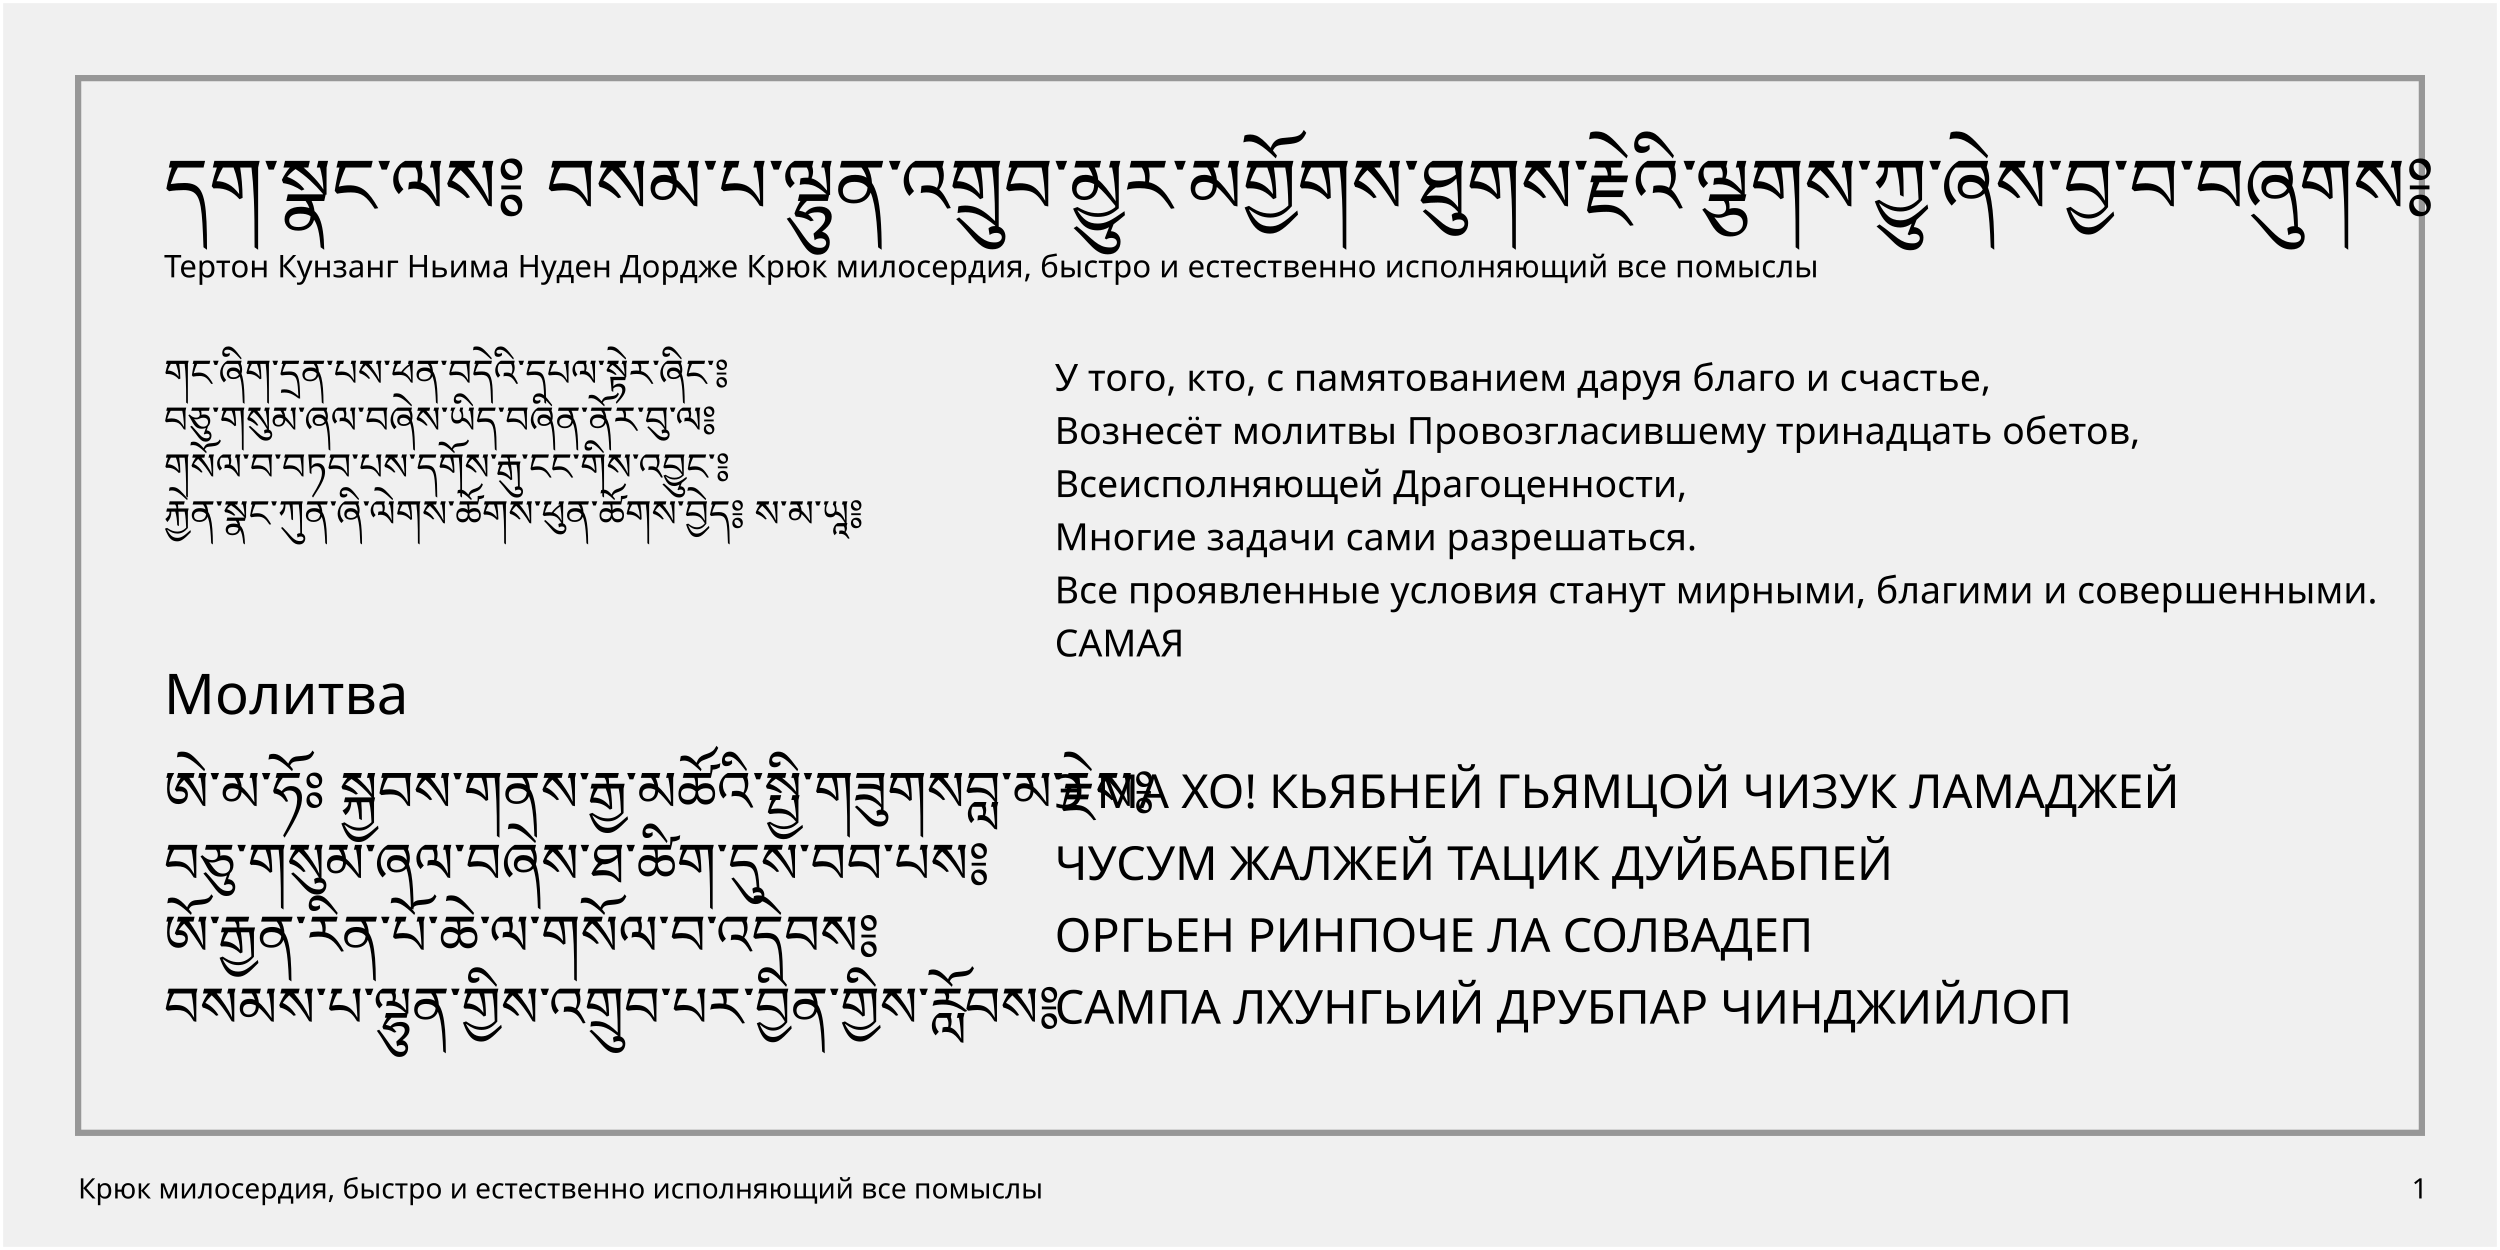
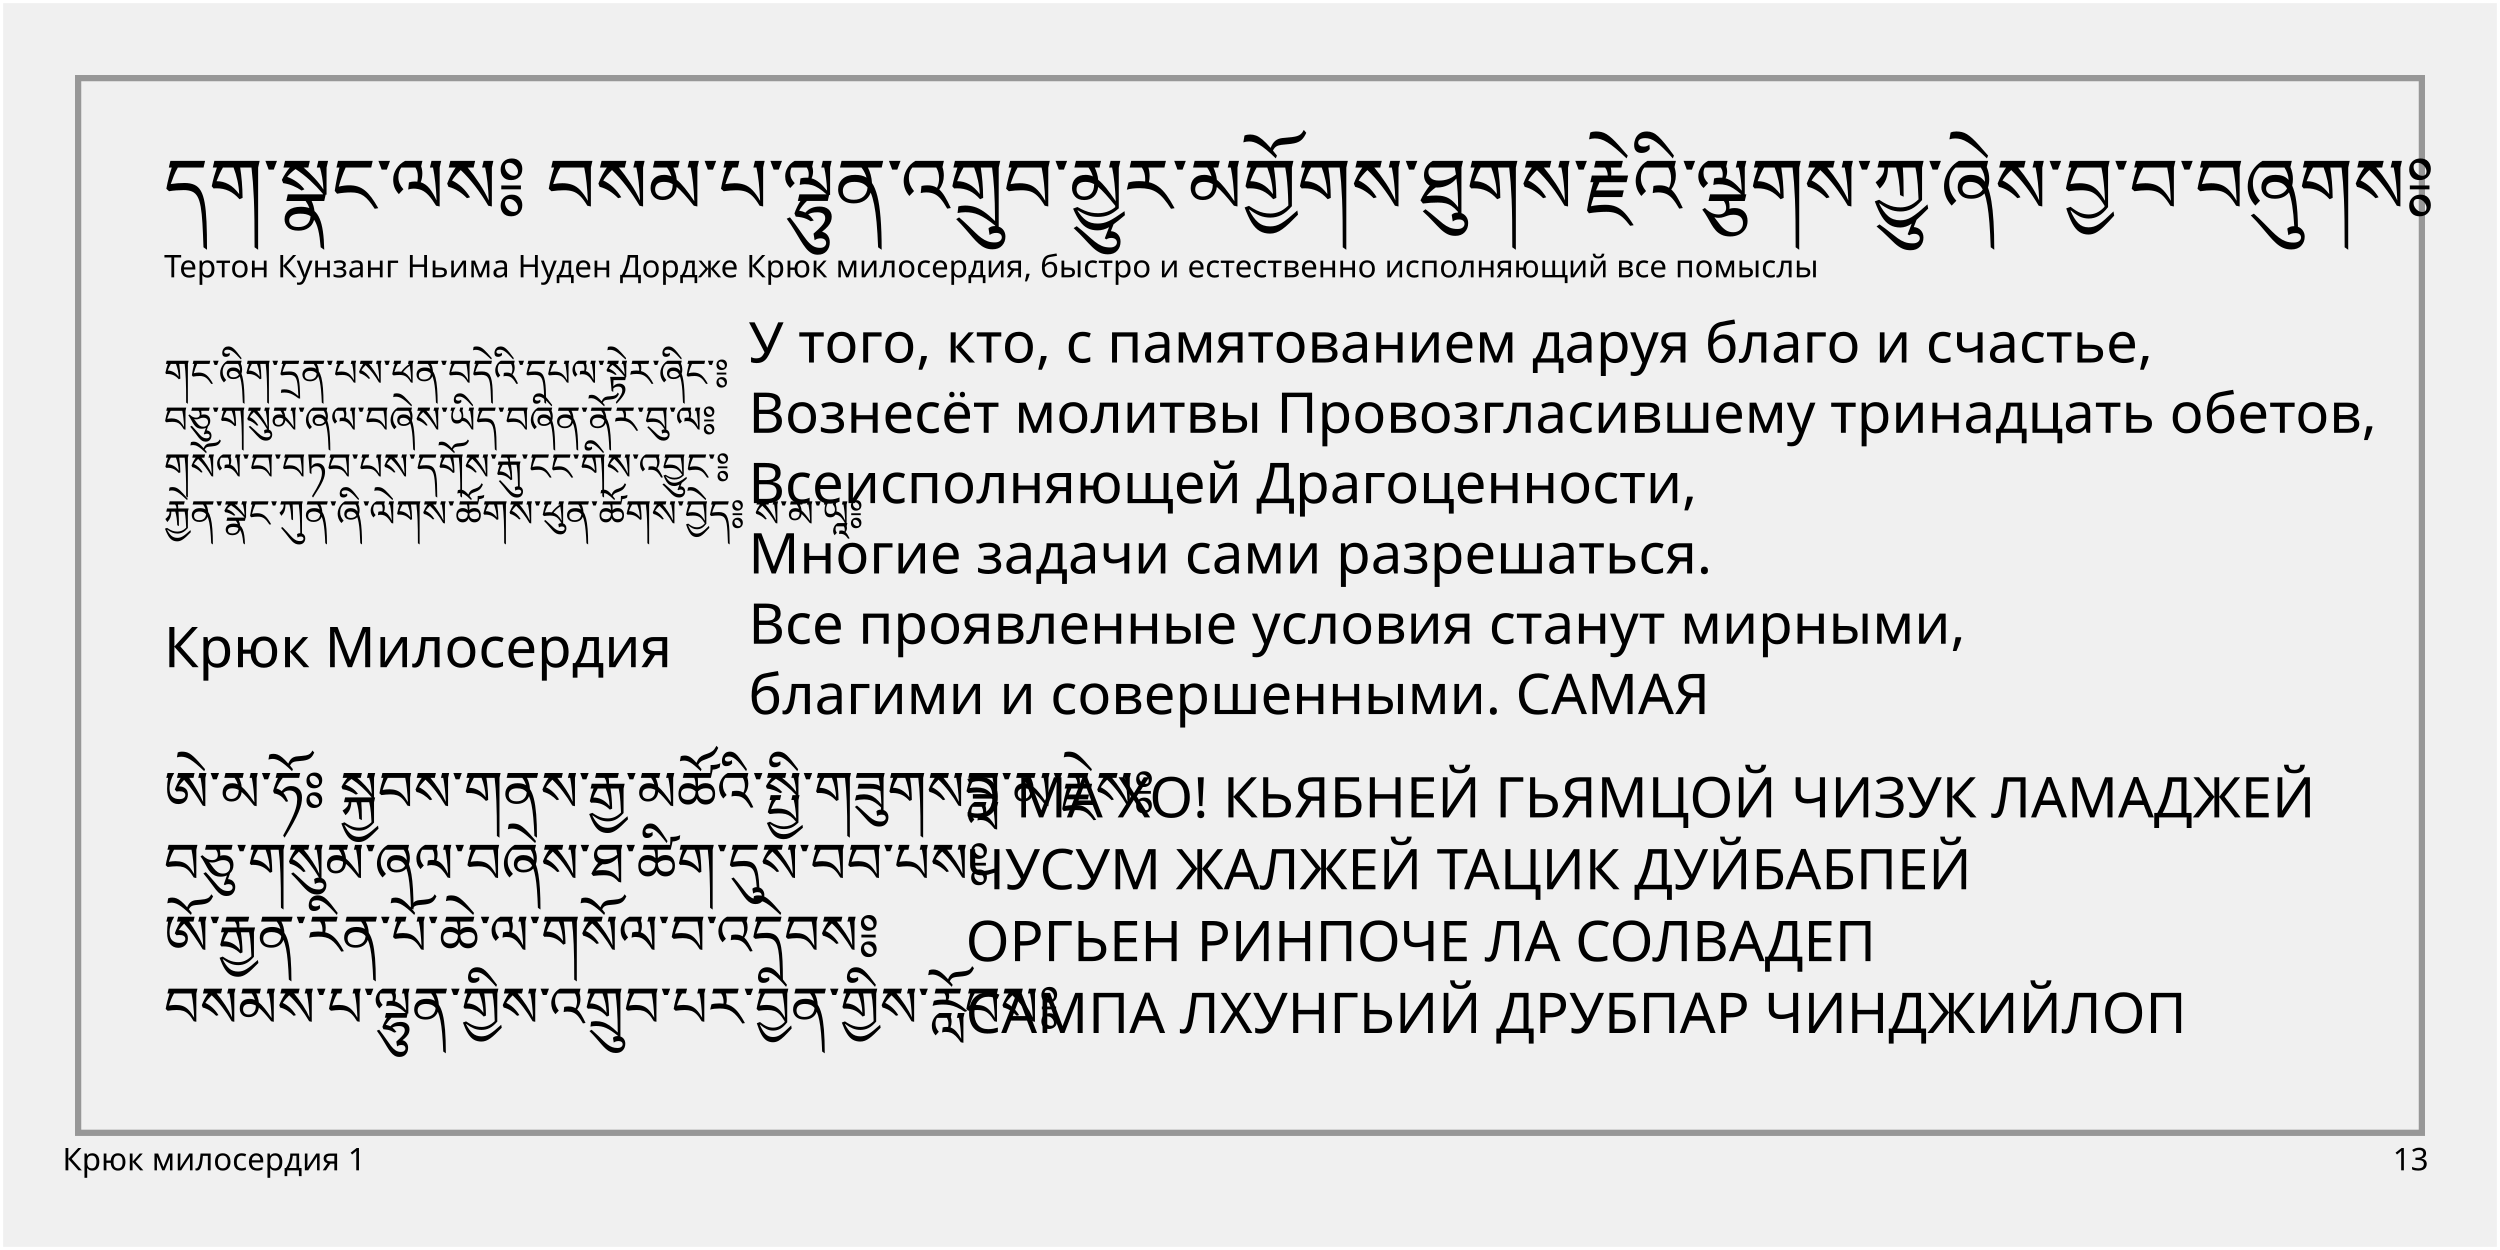
<svg xmlns="http://www.w3.org/2000/svg" width="1600px" height="800px" viewBox="0 0 1600 800" version="1.1">
  <defs />
  <g id="Page-1" stroke="none" stroke-width="1" fill="none" fill-rule="evenodd">
    <g id="13">
      <rect id="Rectangle-1" stroke="#979797" stroke-width="4" x="50" y="50" width="1500" height="675" />
      <rect id="Rectangle-1-Copy-2" stroke="#FFFFFF" stroke-width="4" x="0" y="0" width="1600" height="800" />
-       <text id="У-того,-кто,-с-памят" font-family="Geometria" font-size="24" font-weight="260" line-spacing="34" fill="#000000">
-         <tspan x="675" y="250.12">У того, кто, с памятованием даруя благо и счастье,</tspan>
-         <tspan x="675" y="284.12">Вознесёт молитвы Провозгласившему тринадцать обетов,</tspan>
-         <tspan x="675" y="318.12">Всеисполняющей Драгоценности,</tspan>
-         <tspan x="675" y="352.12">Многие задачи сами разрешаться. </tspan>
-         <tspan x="1092" y="352.12" font-family="Kailasa" font-weight="normal" />
-         <tspan x="675" y="386.12">Все проявленные условия станут мирными,  благими и совершенными.</tspan>
-         <tspan x="675" y="420.12">САМАЯ</tspan>
+       <text id="У-того,-кто,-с-памят" font-family="Geometria" font-size="36" font-weight="260" fill="#000000">
+         <tspan x="479" y="232">У того, кто, с памятованием даруя благо и счастье,</tspan>
+         <tspan x="479" y="277">Вознесёт молитвы Провозгласившему тринадцать обетов,</tspan>
+         <tspan x="479" y="322">Всеисполняющей Драгоценности,</tspan>
+         <tspan x="479" y="367">Многие задачи сами разрешаться. </tspan>
+         <tspan x="1104.5" y="367" font-family="Kailasa" font-weight="normal" />
+         <tspan x="479" y="412">Все проявленные условия станут мирными, </tspan>
+         <tspan x="479" y="457">      благими и совершенными. САМАЯ</tspan>
      </text>
-       <text id="Э-МА-ХО!-КЬЯБНЕЙ-ГЬЯ" font-family="Geometria" font-size="30" font-weight="260" line-spacing="46" fill="#000000">
-         <tspan x="675" y="517.137">Э МА ХО! КЬЯБНЕЙ ГЬЯМЦОЙ ЧИЗУК ЛАМАДЖЕЙ</tspan>
-         <tspan x="675" y="563.137">ЧУСУМ ЖАЛЖЕЙ ТАЦИК ДУЙБАБПЕЙ </tspan>
-         <tspan x="675" y="609.137">ОРГЬЕН РИНПОЧЕ ЛА СОЛВАДЕП </tspan>
-         <tspan x="675" y="655.137">САМПА ЛХУНГЬИЙ ДРУБПАР ЧИНДЖИЙЛОП</tspan>
+       <text id="Э-МА-ХО!-КЬЯБНЕЙ-ГЬЯ" font-family="Geometria" font-size="36" font-weight="260" line-spacing="46" fill="#000000">
+         <tspan x="618" y="523.137">Э МА ХО! КЬЯБНЕЙ ГЬЯМЦОЙ ЧИЗУК ЛАМАДЖЕЙ</tspan>
+         <tspan x="618" y="569.137">ЧУСУМ ЖАЛЖЕЙ ТАЦИК ДУЙБАБПЕЙ </tspan>
+         <tspan x="618" y="615.137">ОРГЬЕН РИНПОЧЕ ЛА СОЛВАДЕП </tspan>
+         <tspan x="618" y="661.137">САМПА ЛХУНГЬИЙ ДРУБПАР ЧИНДЖИЙЛОП</tspan>
      </text>
-       <text id="Молитва" font-family="Geometria" font-size="36" font-weight="260" fill="#000000">
-         <tspan x="104.881" y="457">Молитва</tspan>
+       <text id="Крюк-Милосердия" font-family="Geometria" font-size="36" font-weight="260" fill="#000000">
+         <tspan x="104.881" y="427">Крюк Милосердия</tspan>
      </text>
-       <text id="1" font-family="Geometria" font-size="18" font-weight="260" fill="#000000">
-         <tspan x="1543.448" y="767">1</tspan>
+       <text font-family="Geometria" font-size="20" font-weight="260" fill="#000000">
+         <tspan x="1531.38" y="749">13</tspan>
      </text>
      <text id="གང་ཞིག་དྲན་པས་ཕན་བདེ" font-family="Kailasa" font-size="24" font-weight="normal" line-spacing="30" fill="#000000">
        <tspan x="104.881" y="247.12">གང་ཞིག་དྲན་པས་ཕན་བདེའི་དཔལ་སྟེར་ཞིང་༔</tspan>
        <tspan x="104.881" y="277.12">བཅུ་གསུམ་ཞལ་བཞེས་ཡིད་བཞིན་ནོར་བུ་ལ༔</tspan>
        <tspan x="104.881" y="307.12">གསོལ་བ་བཏབ་པས་དགོས་རྒུ་ངང་གིས་འབྱུང་༔</tspan>
        <tspan x="104.881" y="337.12">རྐྱེན་སྣང་ཀུན་ཞི་ལེགས་ཚོགས་ཕུན་ཚོགས་བྱེད༔ ས་མ་ཡཱ༔ </tspan>
      </text>
      <text id="ཨེ་མ་ཧོཿ-སྐྱབས་གནས་ར" font-family="Kailasa" font-size="36" font-weight="normal" fill="#000000">
        <tspan x="104.881" y="519.137">ཨེ་མ་ཧོཿ སྐྱབས་གནས་རྒྱ་མཚོའི་སྤྱི་གཟུགསབླ་མ་རྗེས༔</tspan>
        <tspan x="104.881" y="565.137">བཅུ་གསུམ་ཞལ་བཞེས་ཐ་ཚིག་དུས་བབ་པས༔</tspan>
        <tspan x="104.881" y="611.137">ཨོ་རྒྱན་རིན་པོ་ཆེ་ལ་གསོལ་བ་འདེབས༔</tspan>
        <tspan x="104.881" y="657.137">བསམས་པ་ལྷུན་གྱིས་འགྲུབ་པར་བྱིན་གྱིས་རློབས༔ </tspan>
      </text>
-       <text id="--Крюк-милосердия,-б" font-family="Geometria" font-size="18" font-weight="260" fill="#000000">
-         <tspan x="50" y="767">  Крюк милосердия, быстро и естественно исполняющий все помыслы</tspan>
+       <text id="--Крюк-милосердия-1" font-family="Geometria" font-size="20" font-weight="260" fill="#000000">
+         <tspan x="40" y="749">  Крюк милосердия 1</tspan>
      </text>
      <text id="དག་སྣང་ལས༔-བསམ་པ་ལྷུ" font-family="Kailasa" font-size="49.48" font-weight="normal" fill="#000000">
        <tspan x="104.881" y="136.5">དག་སྣང་ལས༔ བསམ་པ་ལྷུན་འགྲུབ་མྱུར་མགྱོགས་ཐུགས་རྗེའི་ལྕགས་ཀྱུ་ཞེས་བྱ་བ་བཞུགས༔</tspan>
      </text>
      <text id="Тертон-Кунзанг-Ньима" font-family="Geometria" font-size="20" font-weight="260" fill="#000000">
        <tspan x="105.031" y="177.5">Тертон Кунзанг Ньима Нуден Дордже  Крюк милосердия, быстро и естественно исполняющий все помыслы</tspan>
      </text>
    </g>
  </g>
</svg>
